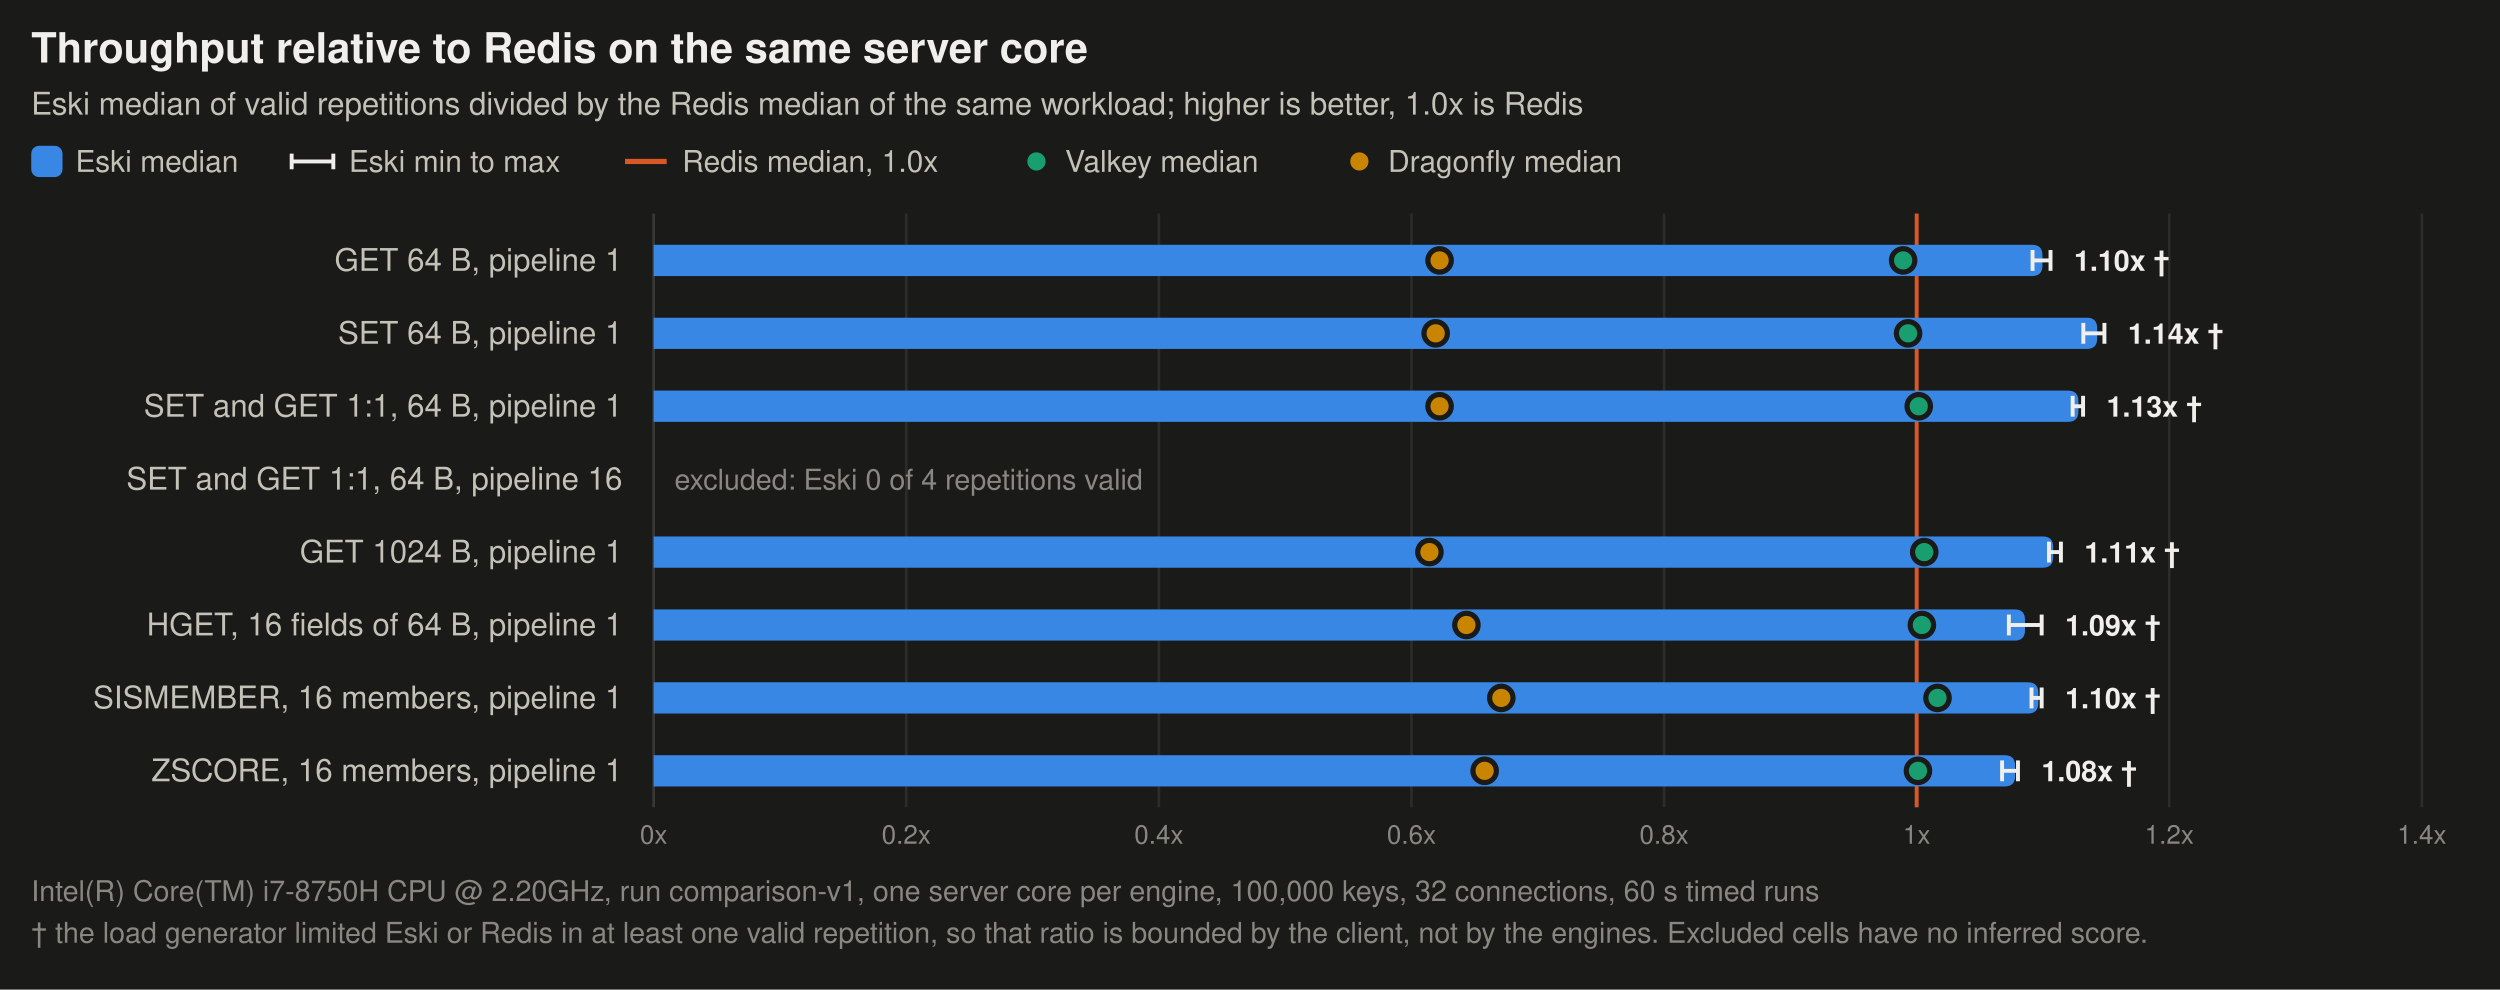
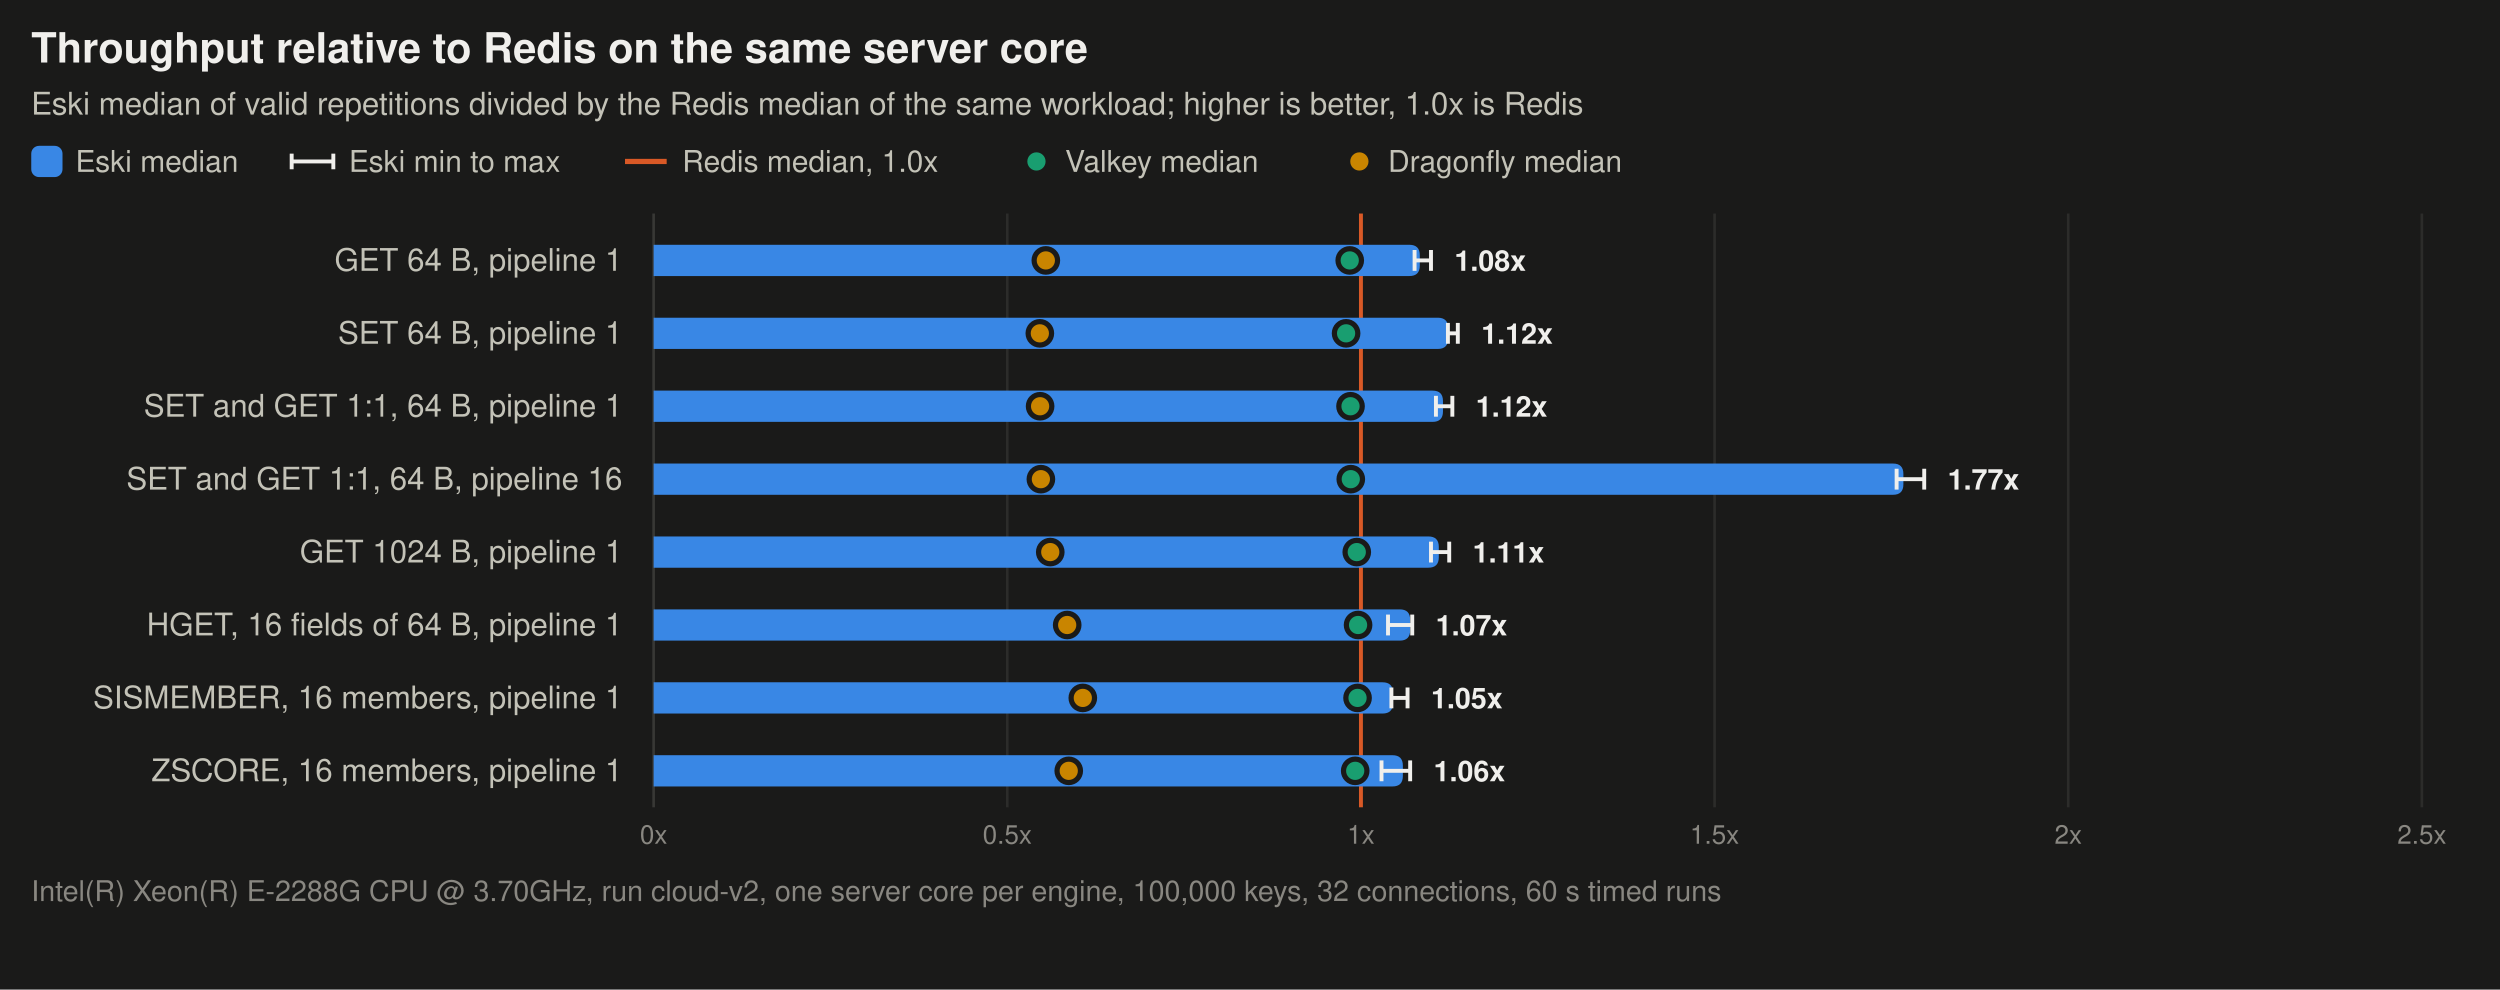
<svg xmlns="http://www.w3.org/2000/svg" viewBox="0 0 960 380" width="960" height="380" font-family="system-ui, -apple-system, 'Segoe UI', Helvetica, Arial, sans-serif" role="img" aria-labelledby="ratio-title ratio-desc">
  <rect width="960" height="380" fill="#1a1a19" />
  <text x="12" y="24" font-size="16" font-weight="600" fill="#f0efec">Throughput relative to Redis on the same server core</text>
  <text x="12" y="44" font-size="12" fill="#c3c2b7">Eski median of valid repetitions divided by the Redis median of the same workload; higher is better, 1.0x is Redis</text>
  <rect x="12" y="56" width="12" height="12" rx="3" fill="#3987e5" />
  <text x="29" y="66" font-size="11.5" fill="#c3c2b7">Eski median</text>
  <path d="M112 62 H128 M112 59 V65 M128 59 V65" stroke="#f0efec" stroke-width="1.5" fill="none" />
  <text x="134" y="66" font-size="11.5" fill="#c3c2b7">Eski min to max</text>
  <line x1="240" x2="256" y1="62" y2="62" stroke="#d95926" stroke-width="2" />
  <text x="262" y="66" font-size="11.5" fill="#c3c2b7">Redis median, 1.0x</text>
  <circle cx="398" cy="62" r="4.5" fill="#199e70" stroke="#1a1a19" stroke-width="2" />
  <text x="409" y="66" font-size="11.5" fill="#c3c2b7">Valkey median</text>
  <circle cx="522" cy="62" r="4.5" fill="#c98500" stroke="#1a1a19" stroke-width="2" />
  <text x="533" y="66" font-size="11.5" fill="#c3c2b7">Dragonfly median</text>
  <line x1="251.0" x2="251.0" y1="82" y2="310" stroke="#383835" stroke-width="1" />
  <text x="251.0" y="324" font-size="10" text-anchor="middle" fill="#898781" style="font-variant-numeric: tabular-nums">0x</text>
-   <line x1="348.0" x2="348.0" y1="82" y2="310" stroke="#2c2c2a" stroke-width="1" />
-   <text x="348.0" y="324" font-size="10" text-anchor="middle" fill="#898781" style="font-variant-numeric: tabular-nums">0.2x</text>
-   <line x1="445.0" x2="445.0" y1="82" y2="310" stroke="#2c2c2a" stroke-width="1" />
-   <text x="445.0" y="324" font-size="10" text-anchor="middle" fill="#898781" style="font-variant-numeric: tabular-nums">0.4x</text>
-   <line x1="542.0" x2="542.0" y1="82" y2="310" stroke="#2c2c2a" stroke-width="1" />
-   <text x="542.0" y="324" font-size="10" text-anchor="middle" fill="#898781" style="font-variant-numeric: tabular-nums">0.6x</text>
-   <line x1="639.0" x2="639.0" y1="82" y2="310" stroke="#2c2c2a" stroke-width="1" />
-   <text x="639.0" y="324" font-size="10" text-anchor="middle" fill="#898781" style="font-variant-numeric: tabular-nums">0.8x</text>
-   <line x1="736.0" x2="736.0" y1="82" y2="310" stroke="#d95926" stroke-width="1.5" />
-   <text x="736.0" y="324" font-size="10" text-anchor="middle" fill="#898781" style="font-variant-numeric: tabular-nums">1x</text>
-   <line x1="833.0" x2="833.0" y1="82" y2="310" stroke="#2c2c2a" stroke-width="1" />
-   <text x="833.0" y="324" font-size="10" text-anchor="middle" fill="#898781" style="font-variant-numeric: tabular-nums">1.2x</text>
+   <line x1="386.8" x2="386.8" y1="82" y2="310" stroke="#2c2c2a" stroke-width="1" />
+   <text x="386.8" y="324" font-size="10" text-anchor="middle" fill="#898781" style="font-variant-numeric: tabular-nums">0.5x</text>
+   <line x1="522.6" x2="522.6" y1="82" y2="310" stroke="#d95926" stroke-width="1.5" />
+   <text x="522.6" y="324" font-size="10" text-anchor="middle" fill="#898781" style="font-variant-numeric: tabular-nums">1x</text>
+   <line x1="658.4" x2="658.4" y1="82" y2="310" stroke="#2c2c2a" stroke-width="1" />
+   <text x="658.4" y="324" font-size="10" text-anchor="middle" fill="#898781" style="font-variant-numeric: tabular-nums">1.5x</text>
+   <line x1="794.2" x2="794.2" y1="82" y2="310" stroke="#2c2c2a" stroke-width="1" />
+   <text x="794.2" y="324" font-size="10" text-anchor="middle" fill="#898781" style="font-variant-numeric: tabular-nums">2x</text>
  <line x1="930.0" x2="930.0" y1="82" y2="310" stroke="#2c2c2a" stroke-width="1" />
-   <text x="930.0" y="324" font-size="10" text-anchor="middle" fill="#898781" style="font-variant-numeric: tabular-nums">1.4x</text>
+   <text x="930.0" y="324" font-size="10" text-anchor="middle" fill="#898781" style="font-variant-numeric: tabular-nums">2.5x</text>
  <text x="239" y="104.0" font-size="12" text-anchor="end" fill="#c3c2b7">GET 64 B, pipeline 1</text>
  <g>
-     <path d="M251 94.0 H780.3 Q784.3 94.0 784.3 98.0 V102.0 Q784.3 106.0 780.3 106.0 H251 Z" fill="#3987e5" />
+     <path d="M251 94.0 H541.2 Q545.2 94.0 545.2 98.0 V102.0 Q545.2 106.0 541.2 106.0 H251 Z" fill="#3987e5" />
  </g>
-   <path d="M780.5 100.0 H787.4 M780.5 96.0 V104.0 M787.4 96.0 V104.0" stroke="#f0efec" stroke-width="1.5" fill="none" />
-   <circle cx="730.8" cy="100.0" r="4.5" fill="#199e70" stroke="#1a1a19" stroke-width="2" />
-   <circle cx="552.8" cy="100.0" r="4.5" fill="#c98500" stroke="#1a1a19" stroke-width="2" />
-   <text x="796.4" y="104.0" font-size="11" font-weight="600" fill="#f0efec" style="font-variant-numeric: tabular-nums">1.10x †</text>
+   <path d="M543.2 100.0 H549.5 M543.2 96.0 V104.0 M549.5 96.0 V104.0" stroke="#f0efec" stroke-width="1.5" fill="none" />
+   <circle cx="518.3" cy="100.0" r="4.5" fill="#199e70" stroke="#1a1a19" stroke-width="2" />
+   <circle cx="401.6" cy="100.0" r="4.5" fill="#c98500" stroke="#1a1a19" stroke-width="2" />
+   <text x="558.5" y="104.0" font-size="11" font-weight="600" fill="#f0efec" style="font-variant-numeric: tabular-nums">1.08x</text>
  <text x="239" y="132.0" font-size="12" text-anchor="end" fill="#c3c2b7">SET 64 B, pipeline 1</text>
  <g>
-     <path d="M251 122.0 H801.3 Q805.3 122.0 805.3 126.0 V130.0 Q805.3 134.0 801.3 134.0 H251 Z" fill="#3987e5" />
+     <path d="M251 122.0 H552.1 Q556.1 122.0 556.1 126.0 V130.0 Q556.1 134.0 552.1 134.0 H251 Z" fill="#3987e5" />
  </g>
-   <path d="M800.0 128.0 H808.1 M800.0 124.0 V132.0 M808.1 124.0 V132.0" stroke="#f0efec" stroke-width="1.5" fill="none" />
-   <circle cx="732.7" cy="128.0" r="4.5" fill="#199e70" stroke="#1a1a19" stroke-width="2" />
-   <circle cx="551.3" cy="128.0" r="4.5" fill="#c98500" stroke="#1a1a19" stroke-width="2" />
-   <text x="817.1" y="132.0" font-size="11" font-weight="600" fill="#f0efec" style="font-variant-numeric: tabular-nums">1.14x †</text>
+   <path d="M556.0 128.0 H559.8 M556.0 124.0 V132.0 M559.8 124.0 V132.0" stroke="#f0efec" stroke-width="1.5" fill="none" />
+   <circle cx="516.9" cy="128.0" r="4.5" fill="#199e70" stroke="#1a1a19" stroke-width="2" />
+   <circle cx="399.3" cy="128.0" r="4.5" fill="#c98500" stroke="#1a1a19" stroke-width="2" />
+   <text x="568.8" y="132.0" font-size="11" font-weight="600" fill="#f0efec" style="font-variant-numeric: tabular-nums">1.12x</text>
  <text x="239" y="160.0" font-size="12" text-anchor="end" fill="#c3c2b7">SET and GET 1:1, 64 B, pipeline 1</text>
  <g>
-     <path d="M251 150.0 H794.1 Q798.1 150.0 798.1 154.0 V158.0 Q798.1 162.0 794.1 162.0 H251 Z" fill="#3987e5" />
+     <path d="M251 150.0 H550.1 Q554.1 150.0 554.1 154.0 V158.0 Q554.1 162.0 550.1 162.0 H251 Z" fill="#3987e5" />
  </g>
-   <path d="M795.9 156.0 H799.9 M795.9 152.0 V160.0 M799.9 152.0 V160.0" stroke="#f0efec" stroke-width="1.5" fill="none" />
-   <circle cx="736.8" cy="156.0" r="4.5" fill="#199e70" stroke="#1a1a19" stroke-width="2" />
-   <circle cx="552.8" cy="156.0" r="4.5" fill="#c98500" stroke="#1a1a19" stroke-width="2" />
-   <text x="808.9" y="160.0" font-size="11" font-weight="600" fill="#f0efec" style="font-variant-numeric: tabular-nums">1.13x †</text>
+   <path d="M551.4 156.0 H557.7 M551.4 152.0 V160.0 M557.7 152.0 V160.0" stroke="#f0efec" stroke-width="1.5" fill="none" />
+   <circle cx="518.6" cy="156.0" r="4.5" fill="#199e70" stroke="#1a1a19" stroke-width="2" />
+   <circle cx="399.4" cy="156.0" r="4.5" fill="#c98500" stroke="#1a1a19" stroke-width="2" />
+   <text x="566.7" y="160.0" font-size="11" font-weight="600" fill="#f0efec" style="font-variant-numeric: tabular-nums">1.12x</text>
  <text x="239" y="188.0" font-size="12" text-anchor="end" fill="#c3c2b7">SET and GET 1:1, 64 B, pipeline 16</text>
-   <text x="259" y="188.0" font-size="11" fill="#898781">excluded: Eski 0 of 4 repetitions valid</text>
+   <g>
+     <path d="M251 178.0 H726.9 Q730.9 178.0 730.9 182.0 V186.0 Q730.9 190.0 726.9 190.0 H251 Z" fill="#3987e5" />
+   </g>
+   <path d="M728.3 184.0 H738.9 M728.3 180.0 V188.0 M738.9 180.0 V188.0" stroke="#f0efec" stroke-width="1.5" fill="none" />
+   <circle cx="518.7" cy="184.0" r="4.5" fill="#199e70" stroke="#1a1a19" stroke-width="2" />
+   <circle cx="399.7" cy="184.0" r="4.5" fill="#c98500" stroke="#1a1a19" stroke-width="2" />
+   <text x="747.9" y="188.0" font-size="11" font-weight="600" fill="#f0efec" style="font-variant-numeric: tabular-nums">1.77x</text>
  <text x="239" y="216.0" font-size="12" text-anchor="end" fill="#c3c2b7">GET 1024 B, pipeline 1</text>
  <g>
-     <path d="M251 206.0 H784.4 Q788.4 206.0 788.4 210.0 V214.0 Q788.4 218.0 784.4 218.0 H251 Z" fill="#3987e5" />
+     <path d="M251 206.0 H548.5 Q552.5 206.0 552.5 210.0 V214.0 Q552.5 218.0 548.5 218.0 H251 Z" fill="#3987e5" />
  </g>
-   <path d="M786.8 212.0 H791.4 M786.8 208.0 V216.0 M791.4 208.0 V216.0" stroke="#f0efec" stroke-width="1.5" fill="none" />
-   <circle cx="738.9" cy="212.0" r="4.5" fill="#199e70" stroke="#1a1a19" stroke-width="2" />
-   <circle cx="548.9" cy="212.0" r="4.5" fill="#c98500" stroke="#1a1a19" stroke-width="2" />
-   <text x="800.4" y="216.0" font-size="11" font-weight="600" fill="#f0efec" style="font-variant-numeric: tabular-nums">1.11x †</text>
+   <path d="M549.5 212.0 H556.5 M549.5 208.0 V216.0 M556.5 208.0 V216.0" stroke="#f0efec" stroke-width="1.5" fill="none" />
+   <circle cx="521.0" cy="212.0" r="4.5" fill="#199e70" stroke="#1a1a19" stroke-width="2" />
+   <circle cx="403.3" cy="212.0" r="4.5" fill="#c98500" stroke="#1a1a19" stroke-width="2" />
+   <text x="565.5" y="216.0" font-size="11" font-weight="600" fill="#f0efec" style="font-variant-numeric: tabular-nums">1.11x</text>
  <text x="239" y="244.0" font-size="12" text-anchor="end" fill="#c3c2b7">HGET, 16 fields of 64 B, pipeline 1</text>
  <g>
-     <path d="M251 234.0 H773.6 Q777.6 234.0 777.6 238.0 V242.0 Q777.6 246.0 773.6 246.0 H251 Z" fill="#3987e5" />
+     <path d="M251 234.0 H537.5 Q541.5 234.0 541.5 238.0 V242.0 Q541.5 246.0 537.5 246.0 H251 Z" fill="#3987e5" />
  </g>
-   <path d="M771.4 240.0 H784.0 M771.4 236.0 V244.0 M784.0 236.0 V244.0" stroke="#f0efec" stroke-width="1.5" fill="none" />
-   <circle cx="738.0" cy="240.0" r="4.5" fill="#199e70" stroke="#1a1a19" stroke-width="2" />
-   <circle cx="563.1" cy="240.0" r="4.5" fill="#c98500" stroke="#1a1a19" stroke-width="2" />
-   <text x="793.0" y="244.0" font-size="11" font-weight="600" fill="#f0efec" style="font-variant-numeric: tabular-nums">1.09x †</text>
+   <path d="M533.0 240.0 H542.3 M533.0 236.0 V244.0 M542.3 236.0 V244.0" stroke="#f0efec" stroke-width="1.5" fill="none" />
+   <circle cx="521.5" cy="240.0" r="4.5" fill="#199e70" stroke="#1a1a19" stroke-width="2" />
+   <circle cx="409.8" cy="240.0" r="4.5" fill="#c98500" stroke="#1a1a19" stroke-width="2" />
+   <text x="551.3" y="244.0" font-size="11" font-weight="600" fill="#f0efec" style="font-variant-numeric: tabular-nums">1.07x</text>
  <text x="239" y="272.0" font-size="12" text-anchor="end" fill="#c3c2b7">SISMEMBER, 16 members, pipeline 1</text>
  <g>
-     <path d="M251 262.0 H778.7 Q782.7 262.0 782.7 266.0 V270.0 Q782.7 274.0 778.7 274.0 H251 Z" fill="#3987e5" />
+     <path d="M251 262.0 H530.9 Q534.9 262.0 534.9 266.0 V270.0 Q534.9 274.0 530.9 274.0 H251 Z" fill="#3987e5" />
  </g>
-   <path d="M780.1 268.0 H784.0 M780.1 264.0 V272.0 M784.0 264.0 V272.0" stroke="#f0efec" stroke-width="1.5" fill="none" />
-   <circle cx="744.0" cy="268.0" r="4.5" fill="#199e70" stroke="#1a1a19" stroke-width="2" />
-   <circle cx="576.5" cy="268.0" r="4.5" fill="#c98500" stroke="#1a1a19" stroke-width="2" />
-   <text x="793.0" y="272.0" font-size="11" font-weight="600" fill="#f0efec" style="font-variant-numeric: tabular-nums">1.10x †</text>
+   <path d="M534.3 268.0 H540.5 M534.3 264.0 V272.0 M540.5 264.0 V272.0" stroke="#f0efec" stroke-width="1.5" fill="none" />
+   <circle cx="521.3" cy="268.0" r="4.5" fill="#199e70" stroke="#1a1a19" stroke-width="2" />
+   <circle cx="415.8" cy="268.0" r="4.5" fill="#c98500" stroke="#1a1a19" stroke-width="2" />
+   <text x="549.5" y="272.0" font-size="11" font-weight="600" fill="#f0efec" style="font-variant-numeric: tabular-nums">1.05x</text>
  <text x="239" y="300.0" font-size="12" text-anchor="end" fill="#c3c2b7">ZSCORE, 16 members, pipeline 1</text>
  <g>
-     <path d="M251 290.0 H769.8 Q773.8 290.0 773.8 294.0 V298.0 Q773.8 302.0 769.8 302.0 H251 Z" fill="#3987e5" />
+     <path d="M251 290.0 H534.7 Q538.7 290.0 538.7 294.0 V298.0 Q538.7 302.0 534.7 302.0 H251 Z" fill="#3987e5" />
  </g>
-   <path d="M768.8 296.0 H774.9 M768.8 292.0 V300.0 M774.9 292.0 V300.0" stroke="#f0efec" stroke-width="1.5" fill="none" />
-   <circle cx="736.5" cy="296.0" r="4.5" fill="#199e70" stroke="#1a1a19" stroke-width="2" />
-   <circle cx="570.1" cy="296.0" r="4.5" fill="#c98500" stroke="#1a1a19" stroke-width="2" />
-   <text x="783.9" y="300.0" font-size="11" font-weight="600" fill="#f0efec" style="font-variant-numeric: tabular-nums">1.08x †</text>
-   <text x="12" y="346" font-size="11" fill="#898781">Intel(R) Core(TM) i7-8750H CPU @ 2.20GHz, run comparison-v1, one server core per engine, 100,000 keys, 32 connections, 60 s timed runs</text>
-   <text x="12" y="362" font-size="11" fill="#898781">† the load generator limited Eski or Redis in at least one valid repetition, so that ratio is bounded by the client, not by the engines. Excluded cells have no inferred score.</text>
+   <path d="M530.5 296.0 H541.5 M530.5 292.0 V300.0 M541.5 292.0 V300.0" stroke="#f0efec" stroke-width="1.5" fill="none" />
+   <circle cx="520.4" cy="296.0" r="4.5" fill="#199e70" stroke="#1a1a19" stroke-width="2" />
+   <circle cx="410.4" cy="296.0" r="4.5" fill="#c98500" stroke="#1a1a19" stroke-width="2" />
+   <text x="550.5" y="300.0" font-size="11" font-weight="600" fill="#f0efec" style="font-variant-numeric: tabular-nums">1.06x</text>
+   <text x="12" y="346" font-size="11" fill="#898781">Intel(R) Xeon(R) E-2288G CPU @ 3.70GHz, run cloud-v2, one server core per engine, 100,000 keys, 32 connections, 60 s timed runs</text>
</svg>
